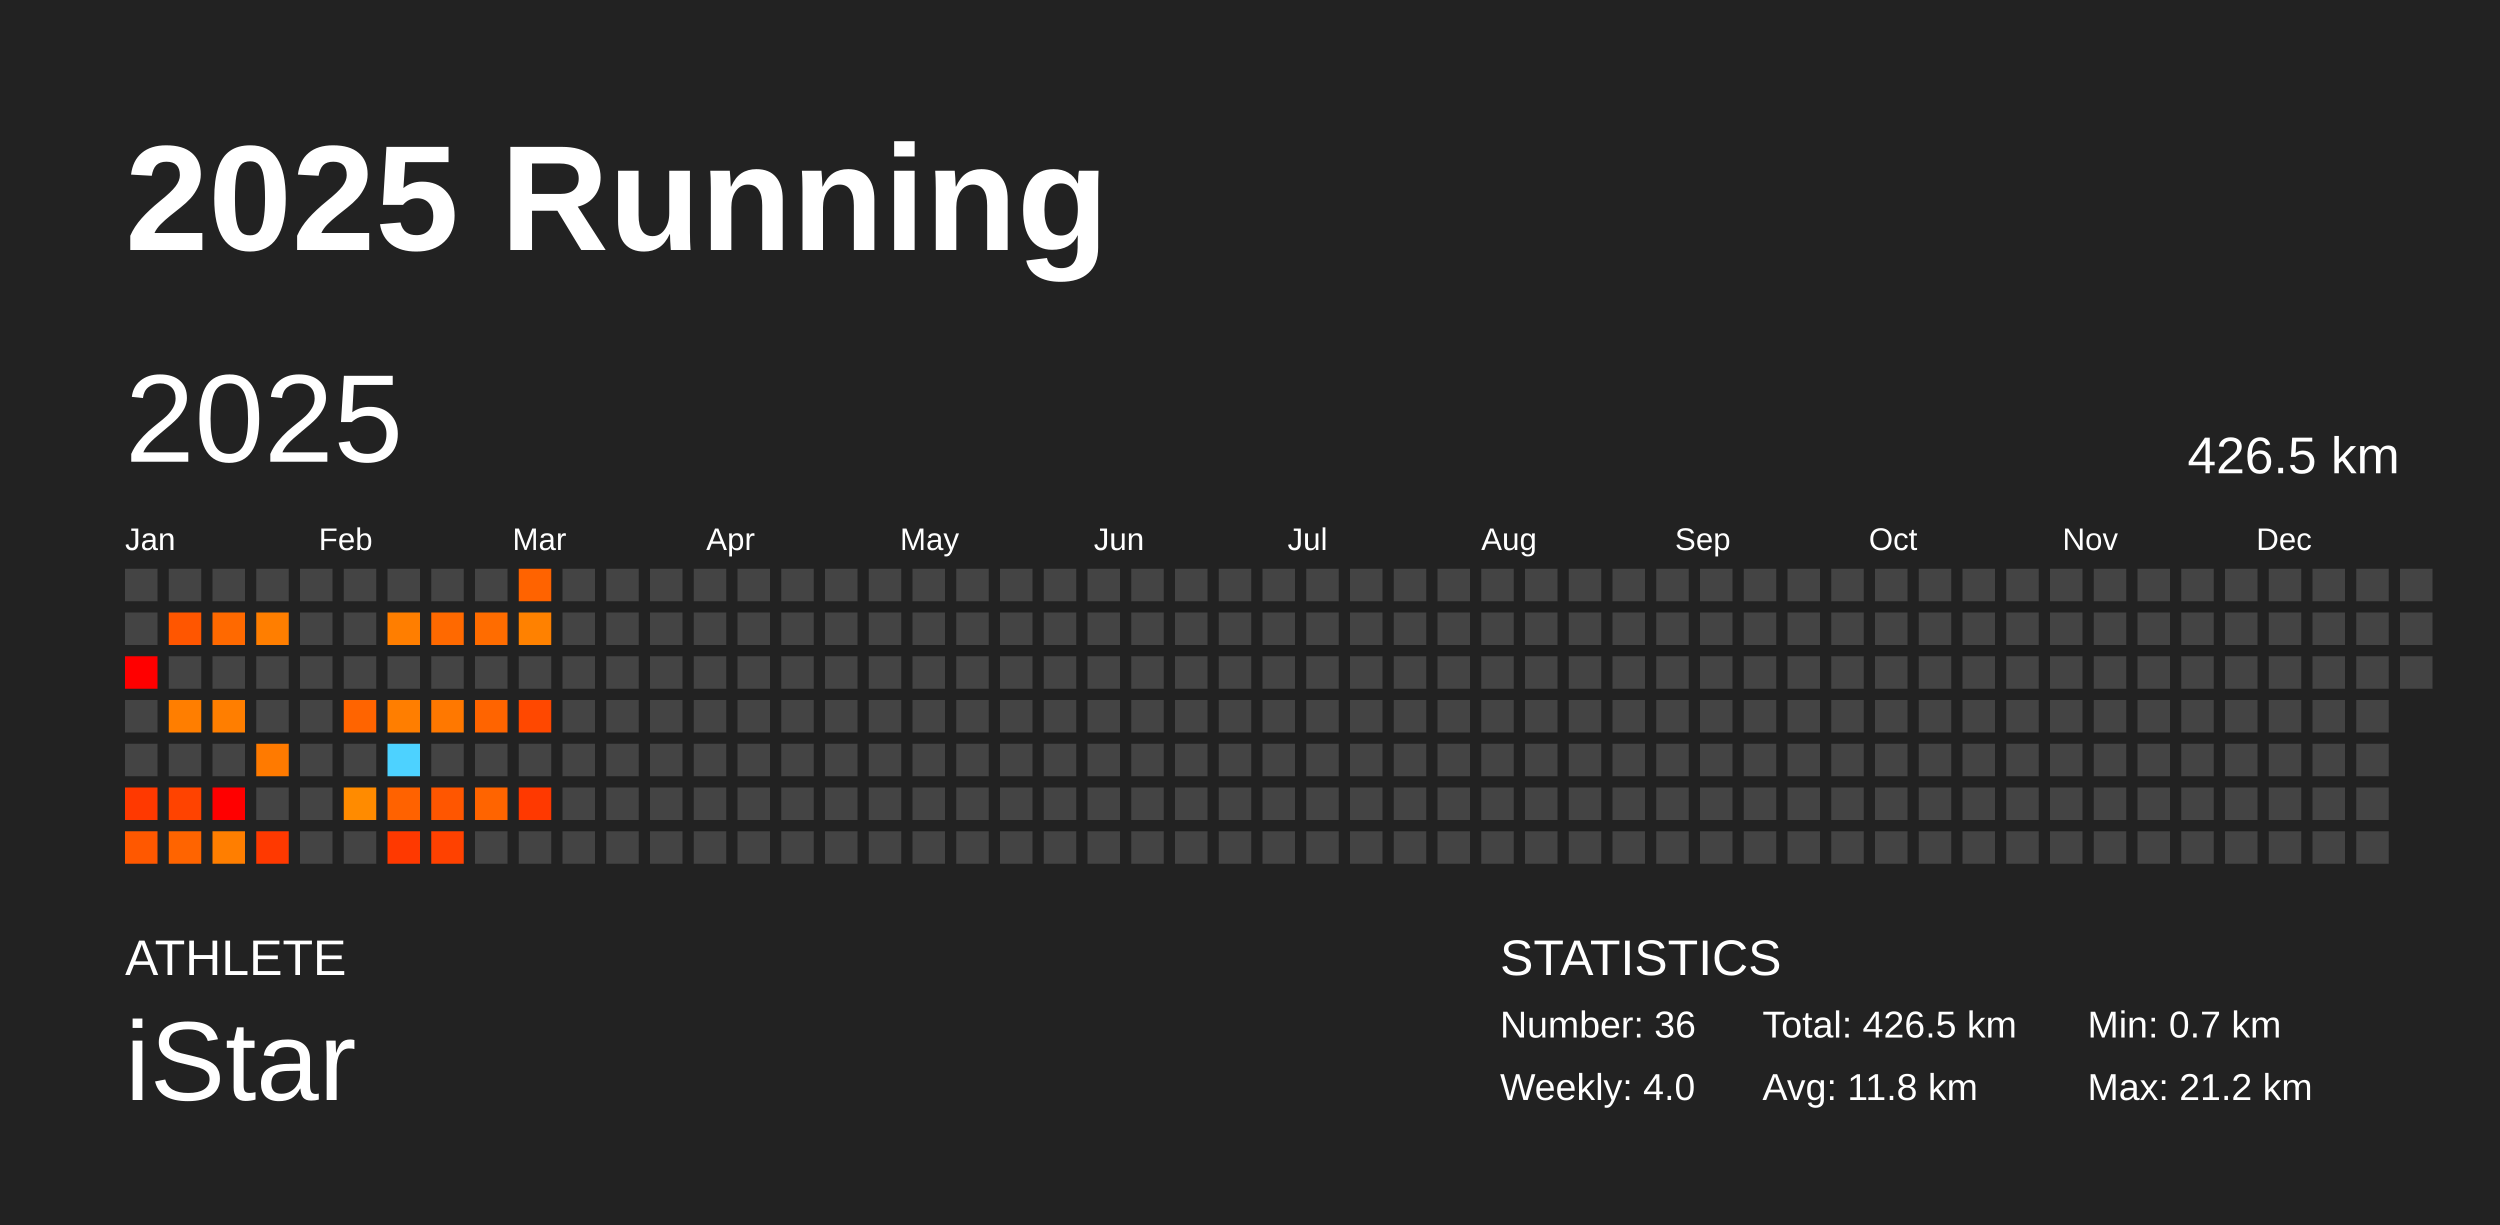
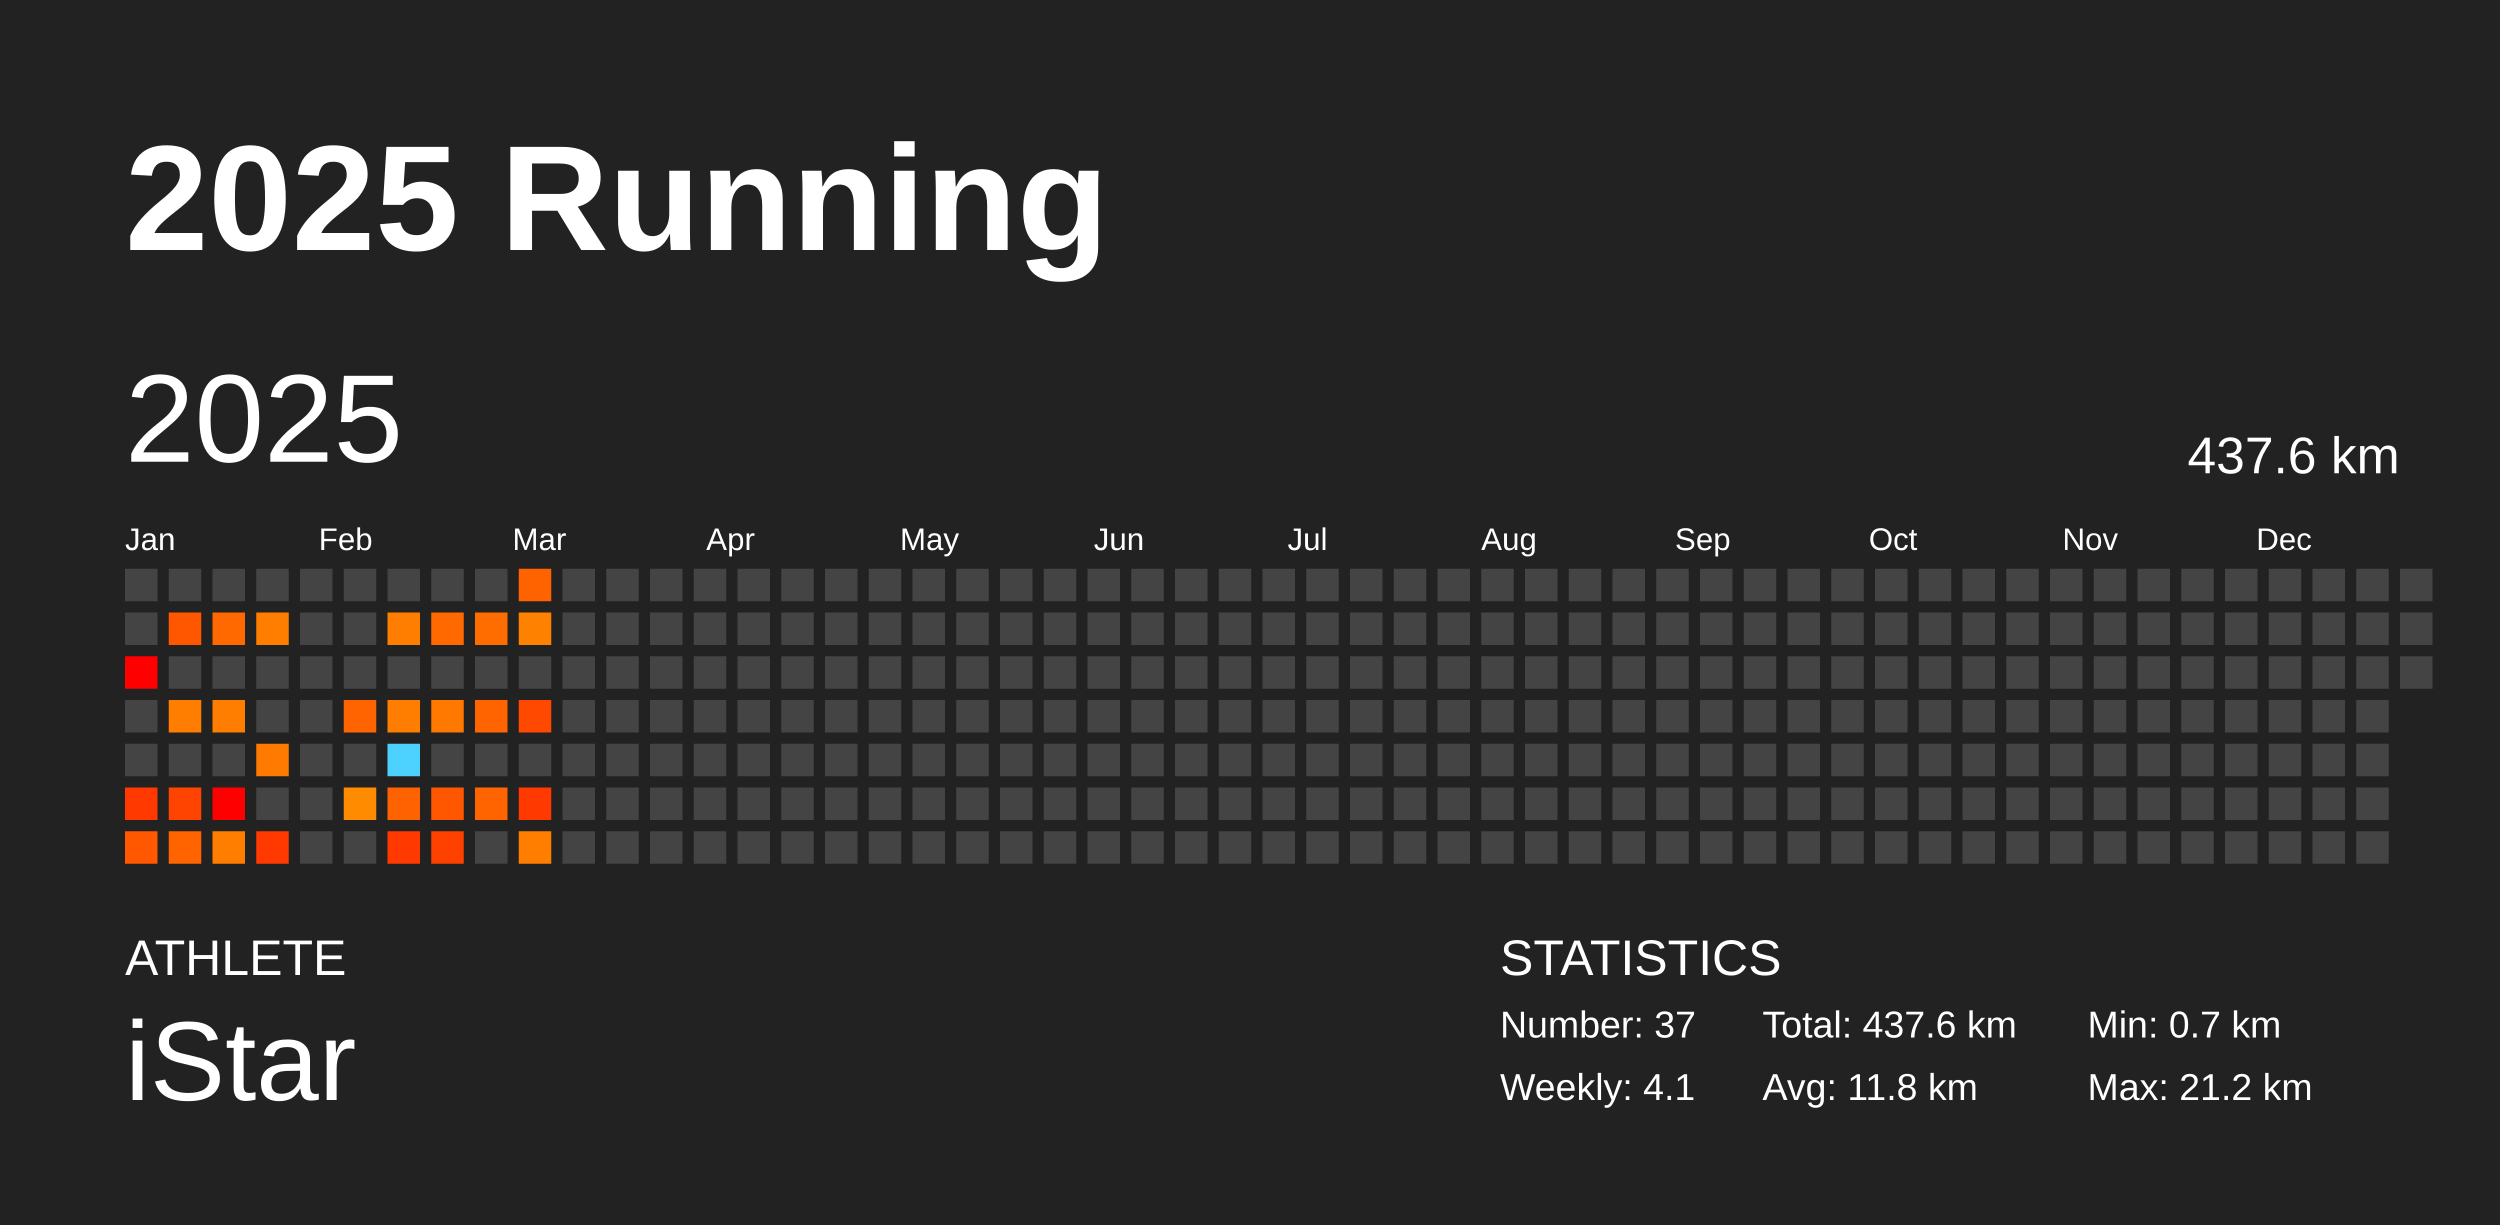
<svg xmlns="http://www.w3.org/2000/svg" baseProfile="full" height="98mm" version="1.1" viewBox="0,0,200,98" width="200mm">
  <defs />
  <rect fill="#222222" height="98" width="200" x="0" y="0" />
  <text fill="#FFFFFF" style="font-size:12px; font-family:Arial; font-weight:bold;" x="10" y="20">2025 Running</text>
  <text fill="#FFFFFF" style="font-size:4px; font-family:Arial" x="10" y="78">ATHLETE</text>
  <text fill="#FFFFFF" style="font-size:9px; font-family:Arial" x="10" y="88">iStar</text>
  <text fill="#FFFFFF" style="font-size:4px; font-family:Arial" x="120" y="78">STATISTICS</text>
-   <text fill="#FFFFFF" style="font-size:3px; font-family:Arial" x="120" y="83">Number: 36</text>
-   <text fill="#FFFFFF" style="font-size:3px; font-family:Arial" x="120" y="88">Weekly: 4.0</text>
-   <text fill="#FFFFFF" style="font-size:3px; font-family:Arial" x="141" y="83">Total: 426.5 km</text>
+   <text fill="#FFFFFF" style="font-size:3px; font-family:Arial" x="120" y="83">Number: 37</text>
+   <text fill="#FFFFFF" style="font-size:3px; font-family:Arial" x="120" y="88">Weekly: 4.1</text>
+   <text fill="#FFFFFF" style="font-size:3px; font-family:Arial" x="141" y="83">Total: 437.6 km</text>
  <text fill="#FFFFFF" style="font-size:3px; font-family:Arial" x="141" y="88">Avg: 11.8 km</text>
  <text fill="#FFFFFF" style="font-size:3px; font-family:Arial" x="167" y="83">Min: 0.7 km</text>
  <text fill="#FFFFFF" style="font-size:3px; font-family:Arial" x="167" y="88">Max: 21.2 km</text>
  <text dominant-baseline="hanging" fill="#FFFFFF" style="font-size:10.0px; font-family:Arial;" x="10" y="30">2025</text>
-   <text dominant-baseline="hanging" fill="#FFFFFF" style="font-size:4.125px; font-family:Arial;" x="175" y="35">426.5 km</text>
+   <text dominant-baseline="hanging" fill="#FFFFFF" style="font-size:4.125px; font-family:Arial;" x="175" y="35">437.6 km</text>
  <text fill="#FFFFFF" style="font-size:2.5px; font-family:Arial" x="10.0" y="44">Jan</text>
  <text fill="#FFFFFF" style="font-size:2.5px; font-family:Arial" x="25.5" y="44">Feb</text>
  <text fill="#FFFFFF" style="font-size:2.5px; font-family:Arial" x="41.0" y="44">Mar</text>
  <text fill="#FFFFFF" style="font-size:2.5px; font-family:Arial" x="56.5" y="44">Apr</text>
  <text fill="#FFFFFF" style="font-size:2.5px; font-family:Arial" x="72.0" y="44">May</text>
  <text fill="#FFFFFF" style="font-size:2.5px; font-family:Arial" x="87.5" y="44">Jun</text>
  <text fill="#FFFFFF" style="font-size:2.5px; font-family:Arial" x="103.0" y="44">Jul</text>
  <text fill="#FFFFFF" style="font-size:2.5px; font-family:Arial" x="118.5" y="44">Aug</text>
  <text fill="#FFFFFF" style="font-size:2.5px; font-family:Arial" x="134.0" y="44">Sep</text>
  <text fill="#FFFFFF" style="font-size:2.5px; font-family:Arial" x="149.5" y="44">Oct</text>
  <text fill="#FFFFFF" style="font-size:2.5px; font-family:Arial" x="165.0" y="44">Nov</text>
  <text fill="#FFFFFF" style="font-size:2.5px; font-family:Arial" x="180.5" y="44">Dec</text>
  <rect fill="#444444" height="2.6" width="2.6" x="10.0" y="45.5" />
  <rect fill="#444444" height="2.6" width="2.6" x="10.0" y="49.0" />
  <rect fill="red" height="2.6" width="2.6" x="10.0" y="52.5" />
  <rect fill="#444444" height="2.6" width="2.6" x="10.0" y="56.0" />
  <rect fill="#444444" height="2.6" width="2.6" x="10.0" y="59.5" />
  <rect fill="#ff3900" height="2.6" width="2.6" x="10.0" y="63.0" />
  <rect fill="#ff5800" height="2.6" width="2.6" x="10.0" y="66.5" />
  <rect fill="#444444" height="2.6" width="2.6" x="13.5" y="45.5" />
  <rect fill="#ff5600" height="2.6" width="2.6" x="13.5" y="49.0" />
  <rect fill="#444444" height="2.6" width="2.6" x="13.5" y="52.5" />
  <rect fill="#ff7e00" height="2.6" width="2.6" x="13.5" y="56.0" />
  <rect fill="#444444" height="2.6" width="2.6" x="13.5" y="59.5" />
  <rect fill="#ff4300" height="2.6" width="2.6" x="13.5" y="63.0" />
  <rect fill="#ff6400" height="2.6" width="2.6" x="13.5" y="66.5" />
  <rect fill="#444444" height="2.6" width="2.6" x="17.0" y="45.5" />
  <rect fill="#ff6900" height="2.6" width="2.6" x="17.0" y="49.0" />
  <rect fill="#444444" height="2.6" width="2.6" x="17.0" y="52.5" />
  <rect fill="#ff7e00" height="2.6" width="2.6" x="17.0" y="56.0" />
  <rect fill="#444444" height="2.6" width="2.6" x="17.0" y="59.5" />
  <rect fill="red" height="2.6" width="2.6" x="17.0" y="63.0" />
  <rect fill="#ff7e00" height="2.6" width="2.6" x="17.0" y="66.5" />
  <rect fill="#444444" height="2.6" width="2.6" x="20.5" y="45.5" />
  <rect fill="#ff7e00" height="2.6" width="2.6" x="20.5" y="49.0" />
  <rect fill="#444444" height="2.6" width="2.6" x="20.5" y="52.5" />
  <rect fill="#444444" height="2.6" width="2.6" x="20.5" y="56.0" />
  <rect fill="#ff7a00" height="2.6" width="2.6" x="20.5" y="59.5" />
  <rect fill="#444444" height="2.6" width="2.6" x="20.5" y="63.0" />
  <rect fill="#ff3900" height="2.6" width="2.6" x="20.5" y="66.5" />
  <rect fill="#444444" height="2.6" width="2.6" x="24.0" y="45.5" />
  <rect fill="#444444" height="2.6" width="2.6" x="24.0" y="49.0" />
  <rect fill="#444444" height="2.6" width="2.6" x="24.0" y="52.5" />
  <rect fill="#444444" height="2.6" width="2.6" x="24.0" y="56.0" />
  <rect fill="#444444" height="2.6" width="2.6" x="24.0" y="59.5" />
  <rect fill="#444444" height="2.6" width="2.6" x="24.0" y="63.0" />
  <rect fill="#444444" height="2.6" width="2.6" x="24.0" y="66.5" />
  <rect fill="#444444" height="2.6" width="2.6" x="27.5" y="45.5" />
  <rect fill="#444444" height="2.6" width="2.6" x="27.5" y="49.0" />
  <rect fill="#444444" height="2.6" width="2.6" x="27.5" y="52.5" />
  <rect fill="#ff6400" height="2.6" width="2.6" x="27.5" y="56.0" />
  <rect fill="#444444" height="2.6" width="2.6" x="27.5" y="59.5" />
  <rect fill="#ff8b00" height="2.6" width="2.6" x="27.5" y="63.0" />
  <rect fill="#444444" height="2.6" width="2.6" x="27.5" y="66.5" />
  <rect fill="#444444" height="2.6" width="2.6" x="31.0" y="45.5" />
  <rect fill="#ff7e00" height="2.6" width="2.6" x="31.0" y="49.0" />
  <rect fill="#444444" height="2.6" width="2.6" x="31.0" y="52.5" />
  <rect fill="#ff7e00" height="2.6" width="2.6" x="31.0" y="56.0" />
  <rect fill="#4dd2ff" height="2.6" width="2.6" x="31.0" y="59.5" />
  <rect fill="#ff6200" height="2.6" width="2.6" x="31.0" y="63.0" />
  <rect fill="#ff3900" height="2.6" width="2.6" x="31.0" y="66.5" />
  <rect fill="#444444" height="2.6" width="2.6" x="34.5" y="45.5" />
  <rect fill="#ff6900" height="2.6" width="2.6" x="34.5" y="49.0" />
  <rect fill="#444444" height="2.6" width="2.6" x="34.5" y="52.5" />
  <rect fill="#ff7800" height="2.6" width="2.6" x="34.5" y="56.0" />
  <rect fill="#444444" height="2.6" width="2.6" x="34.5" y="59.5" />
  <rect fill="#ff5600" height="2.6" width="2.6" x="34.5" y="63.0" />
  <rect fill="#ff4100" height="2.6" width="2.6" x="34.5" y="66.5" />
  <rect fill="#444444" height="2.6" width="2.6" x="38.0" y="45.5" />
  <rect fill="#ff6c00" height="2.6" width="2.6" x="38.0" y="49.0" />
  <rect fill="#444444" height="2.6" width="2.6" x="38.0" y="52.5" />
  <rect fill="#ff6400" height="2.6" width="2.6" x="38.0" y="56.0" />
  <rect fill="#444444" height="2.6" width="2.6" x="38.0" y="59.5" />
  <rect fill="#ff6400" height="2.6" width="2.6" x="38.0" y="63.0" />
  <rect fill="#444444" height="2.6" width="2.6" x="38.0" y="66.5" />
  <rect fill="#ff6300" height="2.6" width="2.6" x="41.5" y="45.5" />
  <rect fill="#ff8100" height="2.6" width="2.6" x="41.5" y="49.0" />
  <rect fill="#444444" height="2.6" width="2.6" x="41.5" y="52.5" />
  <rect fill="#ff4800" height="2.6" width="2.6" x="41.5" y="56.0" />
  <rect fill="#444444" height="2.6" width="2.6" x="41.5" y="59.5" />
  <rect fill="#ff3900" height="2.6" width="2.6" x="41.5" y="63.0" />
-   <rect fill="#444444" height="2.6" width="2.6" x="41.5" y="66.5" />
+   <rect fill="#ff7e00" height="2.6" width="2.6" x="41.5" y="66.5" />
  <rect fill="#444444" height="2.6" width="2.6" x="45.0" y="45.5" />
  <rect fill="#444444" height="2.6" width="2.6" x="45.0" y="49.0" />
  <rect fill="#444444" height="2.6" width="2.6" x="45.0" y="52.5" />
  <rect fill="#444444" height="2.6" width="2.6" x="45.0" y="56.0" />
  <rect fill="#444444" height="2.6" width="2.6" x="45.0" y="59.5" />
  <rect fill="#444444" height="2.6" width="2.6" x="45.0" y="63.0" />
  <rect fill="#444444" height="2.6" width="2.6" x="45.0" y="66.5" />
  <rect fill="#444444" height="2.6" width="2.6" x="48.5" y="45.5" />
  <rect fill="#444444" height="2.6" width="2.6" x="48.5" y="49.0" />
  <rect fill="#444444" height="2.6" width="2.6" x="48.5" y="52.5" />
  <rect fill="#444444" height="2.6" width="2.6" x="48.5" y="56.0" />
  <rect fill="#444444" height="2.6" width="2.6" x="48.5" y="59.5" />
  <rect fill="#444444" height="2.6" width="2.6" x="48.5" y="63.0" />
  <rect fill="#444444" height="2.6" width="2.6" x="48.5" y="66.5" />
  <rect fill="#444444" height="2.6" width="2.6" x="52.0" y="45.5" />
  <rect fill="#444444" height="2.6" width="2.6" x="52.0" y="49.0" />
  <rect fill="#444444" height="2.6" width="2.6" x="52.0" y="52.5" />
  <rect fill="#444444" height="2.6" width="2.6" x="52.0" y="56.0" />
  <rect fill="#444444" height="2.6" width="2.6" x="52.0" y="59.5" />
  <rect fill="#444444" height="2.6" width="2.6" x="52.0" y="63.0" />
  <rect fill="#444444" height="2.6" width="2.6" x="52.0" y="66.5" />
  <rect fill="#444444" height="2.6" width="2.6" x="55.5" y="45.5" />
  <rect fill="#444444" height="2.6" width="2.6" x="55.5" y="49.0" />
  <rect fill="#444444" height="2.6" width="2.6" x="55.5" y="52.5" />
  <rect fill="#444444" height="2.6" width="2.6" x="55.5" y="56.0" />
  <rect fill="#444444" height="2.6" width="2.6" x="55.5" y="59.5" />
  <rect fill="#444444" height="2.6" width="2.6" x="55.5" y="63.0" />
  <rect fill="#444444" height="2.6" width="2.6" x="55.5" y="66.5" />
  <rect fill="#444444" height="2.6" width="2.6" x="59.0" y="45.5" />
  <rect fill="#444444" height="2.6" width="2.6" x="59.0" y="49.0" />
  <rect fill="#444444" height="2.6" width="2.6" x="59.0" y="52.5" />
  <rect fill="#444444" height="2.6" width="2.6" x="59.0" y="56.0" />
  <rect fill="#444444" height="2.6" width="2.6" x="59.0" y="59.5" />
  <rect fill="#444444" height="2.6" width="2.6" x="59.0" y="63.0" />
  <rect fill="#444444" height="2.6" width="2.6" x="59.0" y="66.5" />
  <rect fill="#444444" height="2.6" width="2.6" x="62.5" y="45.5" />
  <rect fill="#444444" height="2.6" width="2.6" x="62.5" y="49.0" />
  <rect fill="#444444" height="2.6" width="2.6" x="62.5" y="52.5" />
  <rect fill="#444444" height="2.6" width="2.6" x="62.5" y="56.0" />
  <rect fill="#444444" height="2.6" width="2.6" x="62.5" y="59.5" />
  <rect fill="#444444" height="2.6" width="2.6" x="62.5" y="63.0" />
  <rect fill="#444444" height="2.6" width="2.6" x="62.5" y="66.5" />
  <rect fill="#444444" height="2.6" width="2.6" x="66.0" y="45.5" />
  <rect fill="#444444" height="2.6" width="2.6" x="66.0" y="49.0" />
  <rect fill="#444444" height="2.6" width="2.6" x="66.0" y="52.5" />
  <rect fill="#444444" height="2.6" width="2.6" x="66.0" y="56.0" />
  <rect fill="#444444" height="2.6" width="2.6" x="66.0" y="59.5" />
  <rect fill="#444444" height="2.6" width="2.6" x="66.0" y="63.0" />
  <rect fill="#444444" height="2.6" width="2.6" x="66.0" y="66.5" />
  <rect fill="#444444" height="2.6" width="2.6" x="69.5" y="45.5" />
  <rect fill="#444444" height="2.6" width="2.6" x="69.5" y="49.0" />
  <rect fill="#444444" height="2.6" width="2.6" x="69.5" y="52.5" />
  <rect fill="#444444" height="2.6" width="2.6" x="69.5" y="56.0" />
  <rect fill="#444444" height="2.6" width="2.6" x="69.5" y="59.5" />
  <rect fill="#444444" height="2.6" width="2.6" x="69.5" y="63.0" />
  <rect fill="#444444" height="2.6" width="2.6" x="69.5" y="66.5" />
  <rect fill="#444444" height="2.6" width="2.6" x="73.0" y="45.5" />
  <rect fill="#444444" height="2.6" width="2.6" x="73.0" y="49.0" />
  <rect fill="#444444" height="2.6" width="2.6" x="73.0" y="52.5" />
  <rect fill="#444444" height="2.6" width="2.6" x="73.0" y="56.0" />
  <rect fill="#444444" height="2.6" width="2.6" x="73.0" y="59.5" />
  <rect fill="#444444" height="2.6" width="2.6" x="73.0" y="63.0" />
  <rect fill="#444444" height="2.6" width="2.6" x="73.0" y="66.5" />
  <rect fill="#444444" height="2.6" width="2.6" x="76.5" y="45.5" />
  <rect fill="#444444" height="2.6" width="2.6" x="76.5" y="49.0" />
  <rect fill="#444444" height="2.6" width="2.6" x="76.5" y="52.5" />
  <rect fill="#444444" height="2.6" width="2.6" x="76.5" y="56.0" />
  <rect fill="#444444" height="2.6" width="2.6" x="76.5" y="59.5" />
  <rect fill="#444444" height="2.6" width="2.6" x="76.5" y="63.0" />
  <rect fill="#444444" height="2.6" width="2.6" x="76.5" y="66.5" />
  <rect fill="#444444" height="2.6" width="2.6" x="80.0" y="45.5" />
  <rect fill="#444444" height="2.6" width="2.6" x="80.0" y="49.0" />
  <rect fill="#444444" height="2.6" width="2.6" x="80.0" y="52.5" />
  <rect fill="#444444" height="2.6" width="2.6" x="80.0" y="56.0" />
  <rect fill="#444444" height="2.6" width="2.6" x="80.0" y="59.5" />
  <rect fill="#444444" height="2.6" width="2.6" x="80.0" y="63.0" />
  <rect fill="#444444" height="2.6" width="2.6" x="80.0" y="66.5" />
  <rect fill="#444444" height="2.6" width="2.6" x="83.5" y="45.5" />
  <rect fill="#444444" height="2.6" width="2.6" x="83.5" y="49.0" />
  <rect fill="#444444" height="2.6" width="2.6" x="83.5" y="52.5" />
  <rect fill="#444444" height="2.6" width="2.6" x="83.5" y="56.0" />
  <rect fill="#444444" height="2.6" width="2.6" x="83.5" y="59.5" />
  <rect fill="#444444" height="2.6" width="2.6" x="83.5" y="63.0" />
  <rect fill="#444444" height="2.6" width="2.6" x="83.5" y="66.5" />
  <rect fill="#444444" height="2.6" width="2.6" x="87.0" y="45.5" />
  <rect fill="#444444" height="2.6" width="2.6" x="87.0" y="49.0" />
  <rect fill="#444444" height="2.6" width="2.6" x="87.0" y="52.5" />
  <rect fill="#444444" height="2.6" width="2.6" x="87.0" y="56.0" />
  <rect fill="#444444" height="2.6" width="2.6" x="87.0" y="59.5" />
  <rect fill="#444444" height="2.6" width="2.6" x="87.0" y="63.0" />
  <rect fill="#444444" height="2.6" width="2.6" x="87.0" y="66.5" />
  <rect fill="#444444" height="2.6" width="2.6" x="90.5" y="45.5" />
  <rect fill="#444444" height="2.6" width="2.6" x="90.5" y="49.0" />
  <rect fill="#444444" height="2.6" width="2.6" x="90.5" y="52.5" />
  <rect fill="#444444" height="2.6" width="2.6" x="90.5" y="56.0" />
  <rect fill="#444444" height="2.6" width="2.6" x="90.5" y="59.5" />
  <rect fill="#444444" height="2.6" width="2.6" x="90.5" y="63.0" />
  <rect fill="#444444" height="2.6" width="2.6" x="90.5" y="66.5" />
  <rect fill="#444444" height="2.6" width="2.6" x="94.0" y="45.5" />
  <rect fill="#444444" height="2.6" width="2.6" x="94.0" y="49.0" />
  <rect fill="#444444" height="2.6" width="2.6" x="94.0" y="52.5" />
  <rect fill="#444444" height="2.6" width="2.6" x="94.0" y="56.0" />
  <rect fill="#444444" height="2.6" width="2.6" x="94.0" y="59.5" />
  <rect fill="#444444" height="2.6" width="2.6" x="94.0" y="63.0" />
  <rect fill="#444444" height="2.6" width="2.6" x="94.0" y="66.5" />
  <rect fill="#444444" height="2.6" width="2.6" x="97.5" y="45.5" />
  <rect fill="#444444" height="2.6" width="2.6" x="97.5" y="49.0" />
  <rect fill="#444444" height="2.6" width="2.6" x="97.5" y="52.5" />
  <rect fill="#444444" height="2.6" width="2.6" x="97.5" y="56.0" />
  <rect fill="#444444" height="2.6" width="2.6" x="97.5" y="59.5" />
  <rect fill="#444444" height="2.6" width="2.6" x="97.5" y="63.0" />
  <rect fill="#444444" height="2.6" width="2.6" x="97.5" y="66.5" />
  <rect fill="#444444" height="2.6" width="2.6" x="101.0" y="45.5" />
  <rect fill="#444444" height="2.6" width="2.6" x="101.0" y="49.0" />
  <rect fill="#444444" height="2.6" width="2.6" x="101.0" y="52.5" />
  <rect fill="#444444" height="2.6" width="2.6" x="101.0" y="56.0" />
  <rect fill="#444444" height="2.6" width="2.6" x="101.0" y="59.5" />
  <rect fill="#444444" height="2.6" width="2.6" x="101.0" y="63.0" />
  <rect fill="#444444" height="2.6" width="2.6" x="101.0" y="66.5" />
  <rect fill="#444444" height="2.6" width="2.6" x="104.5" y="45.5" />
  <rect fill="#444444" height="2.6" width="2.6" x="104.5" y="49.0" />
  <rect fill="#444444" height="2.6" width="2.6" x="104.5" y="52.5" />
  <rect fill="#444444" height="2.6" width="2.6" x="104.5" y="56.0" />
  <rect fill="#444444" height="2.6" width="2.6" x="104.5" y="59.5" />
  <rect fill="#444444" height="2.6" width="2.6" x="104.5" y="63.0" />
  <rect fill="#444444" height="2.6" width="2.6" x="104.5" y="66.5" />
  <rect fill="#444444" height="2.6" width="2.6" x="108.0" y="45.5" />
  <rect fill="#444444" height="2.6" width="2.6" x="108.0" y="49.0" />
  <rect fill="#444444" height="2.6" width="2.6" x="108.0" y="52.5" />
  <rect fill="#444444" height="2.6" width="2.6" x="108.0" y="56.0" />
  <rect fill="#444444" height="2.6" width="2.6" x="108.0" y="59.5" />
  <rect fill="#444444" height="2.6" width="2.6" x="108.0" y="63.0" />
  <rect fill="#444444" height="2.6" width="2.6" x="108.0" y="66.5" />
  <rect fill="#444444" height="2.6" width="2.6" x="111.5" y="45.5" />
  <rect fill="#444444" height="2.6" width="2.6" x="111.5" y="49.0" />
  <rect fill="#444444" height="2.6" width="2.6" x="111.5" y="52.5" />
  <rect fill="#444444" height="2.6" width="2.6" x="111.5" y="56.0" />
  <rect fill="#444444" height="2.6" width="2.6" x="111.5" y="59.5" />
  <rect fill="#444444" height="2.6" width="2.6" x="111.5" y="63.0" />
  <rect fill="#444444" height="2.6" width="2.6" x="111.5" y="66.5" />
  <rect fill="#444444" height="2.6" width="2.6" x="115.0" y="45.5" />
  <rect fill="#444444" height="2.6" width="2.6" x="115.0" y="49.0" />
  <rect fill="#444444" height="2.6" width="2.6" x="115.0" y="52.5" />
  <rect fill="#444444" height="2.6" width="2.6" x="115.0" y="56.0" />
  <rect fill="#444444" height="2.6" width="2.6" x="115.0" y="59.5" />
  <rect fill="#444444" height="2.6" width="2.6" x="115.0" y="63.0" />
  <rect fill="#444444" height="2.6" width="2.6" x="115.0" y="66.5" />
  <rect fill="#444444" height="2.6" width="2.6" x="118.5" y="45.5" />
  <rect fill="#444444" height="2.6" width="2.6" x="118.5" y="49.0" />
  <rect fill="#444444" height="2.6" width="2.6" x="118.5" y="52.5" />
  <rect fill="#444444" height="2.6" width="2.6" x="118.5" y="56.0" />
  <rect fill="#444444" height="2.6" width="2.6" x="118.5" y="59.5" />
  <rect fill="#444444" height="2.6" width="2.6" x="118.5" y="63.0" />
  <rect fill="#444444" height="2.6" width="2.6" x="118.5" y="66.5" />
  <rect fill="#444444" height="2.6" width="2.6" x="122.0" y="45.5" />
  <rect fill="#444444" height="2.6" width="2.6" x="122.0" y="49.0" />
  <rect fill="#444444" height="2.6" width="2.6" x="122.0" y="52.5" />
  <rect fill="#444444" height="2.6" width="2.6" x="122.0" y="56.0" />
  <rect fill="#444444" height="2.6" width="2.6" x="122.0" y="59.5" />
  <rect fill="#444444" height="2.6" width="2.6" x="122.0" y="63.0" />
  <rect fill="#444444" height="2.6" width="2.6" x="122.0" y="66.5" />
  <rect fill="#444444" height="2.6" width="2.6" x="125.5" y="45.5" />
  <rect fill="#444444" height="2.6" width="2.6" x="125.5" y="49.0" />
  <rect fill="#444444" height="2.6" width="2.6" x="125.5" y="52.5" />
  <rect fill="#444444" height="2.6" width="2.6" x="125.5" y="56.0" />
  <rect fill="#444444" height="2.6" width="2.6" x="125.5" y="59.5" />
  <rect fill="#444444" height="2.6" width="2.6" x="125.5" y="63.0" />
  <rect fill="#444444" height="2.6" width="2.6" x="125.5" y="66.5" />
  <rect fill="#444444" height="2.6" width="2.6" x="129.0" y="45.5" />
  <rect fill="#444444" height="2.6" width="2.6" x="129.0" y="49.0" />
  <rect fill="#444444" height="2.6" width="2.6" x="129.0" y="52.5" />
  <rect fill="#444444" height="2.6" width="2.6" x="129.0" y="56.0" />
  <rect fill="#444444" height="2.6" width="2.6" x="129.0" y="59.5" />
  <rect fill="#444444" height="2.6" width="2.6" x="129.0" y="63.0" />
  <rect fill="#444444" height="2.6" width="2.6" x="129.0" y="66.5" />
  <rect fill="#444444" height="2.6" width="2.6" x="132.5" y="45.5" />
  <rect fill="#444444" height="2.6" width="2.6" x="132.5" y="49.0" />
  <rect fill="#444444" height="2.6" width="2.6" x="132.5" y="52.5" />
  <rect fill="#444444" height="2.6" width="2.6" x="132.5" y="56.0" />
  <rect fill="#444444" height="2.6" width="2.6" x="132.5" y="59.5" />
  <rect fill="#444444" height="2.6" width="2.6" x="132.5" y="63.0" />
  <rect fill="#444444" height="2.6" width="2.6" x="132.5" y="66.5" />
  <rect fill="#444444" height="2.6" width="2.6" x="136.0" y="45.5" />
  <rect fill="#444444" height="2.6" width="2.6" x="136.0" y="49.0" />
  <rect fill="#444444" height="2.6" width="2.6" x="136.0" y="52.5" />
  <rect fill="#444444" height="2.6" width="2.6" x="136.0" y="56.0" />
  <rect fill="#444444" height="2.6" width="2.6" x="136.0" y="59.5" />
  <rect fill="#444444" height="2.6" width="2.6" x="136.0" y="63.0" />
  <rect fill="#444444" height="2.6" width="2.6" x="136.0" y="66.5" />
  <rect fill="#444444" height="2.6" width="2.6" x="139.5" y="45.5" />
  <rect fill="#444444" height="2.6" width="2.6" x="139.5" y="49.0" />
  <rect fill="#444444" height="2.6" width="2.6" x="139.5" y="52.5" />
  <rect fill="#444444" height="2.6" width="2.6" x="139.5" y="56.0" />
  <rect fill="#444444" height="2.6" width="2.6" x="139.5" y="59.5" />
  <rect fill="#444444" height="2.6" width="2.6" x="139.5" y="63.0" />
  <rect fill="#444444" height="2.6" width="2.6" x="139.5" y="66.5" />
  <rect fill="#444444" height="2.6" width="2.6" x="143.0" y="45.5" />
  <rect fill="#444444" height="2.6" width="2.6" x="143.0" y="49.0" />
  <rect fill="#444444" height="2.6" width="2.6" x="143.0" y="52.5" />
  <rect fill="#444444" height="2.6" width="2.6" x="143.0" y="56.0" />
  <rect fill="#444444" height="2.6" width="2.6" x="143.0" y="59.5" />
  <rect fill="#444444" height="2.6" width="2.6" x="143.0" y="63.0" />
  <rect fill="#444444" height="2.6" width="2.6" x="143.0" y="66.5" />
  <rect fill="#444444" height="2.6" width="2.6" x="146.5" y="45.5" />
  <rect fill="#444444" height="2.6" width="2.6" x="146.5" y="49.0" />
  <rect fill="#444444" height="2.6" width="2.6" x="146.5" y="52.5" />
  <rect fill="#444444" height="2.6" width="2.6" x="146.5" y="56.0" />
  <rect fill="#444444" height="2.6" width="2.6" x="146.5" y="59.5" />
  <rect fill="#444444" height="2.6" width="2.6" x="146.5" y="63.0" />
  <rect fill="#444444" height="2.6" width="2.6" x="146.5" y="66.5" />
  <rect fill="#444444" height="2.6" width="2.6" x="150.0" y="45.5" />
  <rect fill="#444444" height="2.6" width="2.6" x="150.0" y="49.0" />
  <rect fill="#444444" height="2.6" width="2.6" x="150.0" y="52.5" />
  <rect fill="#444444" height="2.6" width="2.6" x="150.0" y="56.0" />
  <rect fill="#444444" height="2.6" width="2.6" x="150.0" y="59.5" />
  <rect fill="#444444" height="2.6" width="2.6" x="150.0" y="63.0" />
  <rect fill="#444444" height="2.6" width="2.6" x="150.0" y="66.5" />
  <rect fill="#444444" height="2.6" width="2.6" x="153.5" y="45.5" />
  <rect fill="#444444" height="2.6" width="2.6" x="153.5" y="49.0" />
  <rect fill="#444444" height="2.6" width="2.6" x="153.5" y="52.5" />
  <rect fill="#444444" height="2.6" width="2.6" x="153.5" y="56.0" />
  <rect fill="#444444" height="2.6" width="2.6" x="153.5" y="59.5" />
  <rect fill="#444444" height="2.6" width="2.6" x="153.5" y="63.0" />
  <rect fill="#444444" height="2.6" width="2.6" x="153.5" y="66.5" />
  <rect fill="#444444" height="2.6" width="2.6" x="157.0" y="45.5" />
  <rect fill="#444444" height="2.6" width="2.6" x="157.0" y="49.0" />
  <rect fill="#444444" height="2.6" width="2.6" x="157.0" y="52.5" />
  <rect fill="#444444" height="2.6" width="2.6" x="157.0" y="56.0" />
  <rect fill="#444444" height="2.6" width="2.6" x="157.0" y="59.5" />
  <rect fill="#444444" height="2.6" width="2.6" x="157.0" y="63.0" />
  <rect fill="#444444" height="2.6" width="2.6" x="157.0" y="66.5" />
  <rect fill="#444444" height="2.6" width="2.6" x="160.5" y="45.5" />
  <rect fill="#444444" height="2.6" width="2.6" x="160.5" y="49.0" />
  <rect fill="#444444" height="2.6" width="2.6" x="160.5" y="52.5" />
  <rect fill="#444444" height="2.6" width="2.6" x="160.5" y="56.0" />
  <rect fill="#444444" height="2.6" width="2.6" x="160.5" y="59.5" />
  <rect fill="#444444" height="2.6" width="2.6" x="160.5" y="63.0" />
  <rect fill="#444444" height="2.6" width="2.6" x="160.5" y="66.5" />
  <rect fill="#444444" height="2.6" width="2.6" x="164.0" y="45.5" />
  <rect fill="#444444" height="2.6" width="2.6" x="164.0" y="49.0" />
  <rect fill="#444444" height="2.6" width="2.6" x="164.0" y="52.5" />
  <rect fill="#444444" height="2.6" width="2.6" x="164.0" y="56.0" />
  <rect fill="#444444" height="2.6" width="2.6" x="164.0" y="59.5" />
  <rect fill="#444444" height="2.6" width="2.6" x="164.0" y="63.0" />
  <rect fill="#444444" height="2.6" width="2.6" x="164.0" y="66.5" />
  <rect fill="#444444" height="2.6" width="2.6" x="167.5" y="45.5" />
  <rect fill="#444444" height="2.6" width="2.6" x="167.5" y="49.0" />
  <rect fill="#444444" height="2.6" width="2.6" x="167.5" y="52.5" />
  <rect fill="#444444" height="2.6" width="2.6" x="167.5" y="56.0" />
  <rect fill="#444444" height="2.6" width="2.6" x="167.5" y="59.5" />
  <rect fill="#444444" height="2.6" width="2.6" x="167.5" y="63.0" />
  <rect fill="#444444" height="2.6" width="2.6" x="167.5" y="66.5" />
  <rect fill="#444444" height="2.6" width="2.6" x="171.0" y="45.5" />
  <rect fill="#444444" height="2.6" width="2.6" x="171.0" y="49.0" />
  <rect fill="#444444" height="2.6" width="2.6" x="171.0" y="52.5" />
  <rect fill="#444444" height="2.6" width="2.6" x="171.0" y="56.0" />
  <rect fill="#444444" height="2.6" width="2.6" x="171.0" y="59.5" />
  <rect fill="#444444" height="2.6" width="2.6" x="171.0" y="63.0" />
  <rect fill="#444444" height="2.6" width="2.6" x="171.0" y="66.5" />
  <rect fill="#444444" height="2.6" width="2.6" x="174.5" y="45.5" />
  <rect fill="#444444" height="2.6" width="2.6" x="174.5" y="49.0" />
  <rect fill="#444444" height="2.6" width="2.6" x="174.5" y="52.5" />
  <rect fill="#444444" height="2.6" width="2.6" x="174.5" y="56.0" />
  <rect fill="#444444" height="2.6" width="2.6" x="174.5" y="59.5" />
  <rect fill="#444444" height="2.6" width="2.6" x="174.5" y="63.0" />
  <rect fill="#444444" height="2.6" width="2.6" x="174.5" y="66.5" />
  <rect fill="#444444" height="2.6" width="2.6" x="178.0" y="45.5" />
  <rect fill="#444444" height="2.6" width="2.6" x="178.0" y="49.0" />
  <rect fill="#444444" height="2.6" width="2.6" x="178.0" y="52.5" />
  <rect fill="#444444" height="2.6" width="2.6" x="178.0" y="56.0" />
  <rect fill="#444444" height="2.6" width="2.6" x="178.0" y="59.5" />
  <rect fill="#444444" height="2.6" width="2.6" x="178.0" y="63.0" />
  <rect fill="#444444" height="2.6" width="2.6" x="178.0" y="66.5" />
  <rect fill="#444444" height="2.6" width="2.6" x="181.5" y="45.5" />
  <rect fill="#444444" height="2.6" width="2.6" x="181.5" y="49.0" />
  <rect fill="#444444" height="2.6" width="2.6" x="181.5" y="52.5" />
  <rect fill="#444444" height="2.6" width="2.6" x="181.5" y="56.0" />
  <rect fill="#444444" height="2.6" width="2.6" x="181.5" y="59.5" />
  <rect fill="#444444" height="2.6" width="2.6" x="181.5" y="63.0" />
  <rect fill="#444444" height="2.6" width="2.6" x="181.5" y="66.5" />
  <rect fill="#444444" height="2.6" width="2.6" x="185.0" y="45.5" />
  <rect fill="#444444" height="2.6" width="2.6" x="185.0" y="49.0" />
  <rect fill="#444444" height="2.6" width="2.6" x="185.0" y="52.5" />
  <rect fill="#444444" height="2.6" width="2.6" x="185.0" y="56.0" />
  <rect fill="#444444" height="2.6" width="2.6" x="185.0" y="59.5" />
  <rect fill="#444444" height="2.6" width="2.6" x="185.0" y="63.0" />
  <rect fill="#444444" height="2.6" width="2.6" x="185.0" y="66.5" />
  <rect fill="#444444" height="2.6" width="2.6" x="188.5" y="45.5" />
  <rect fill="#444444" height="2.6" width="2.6" x="188.5" y="49.0" />
  <rect fill="#444444" height="2.6" width="2.6" x="188.5" y="52.5" />
  <rect fill="#444444" height="2.6" width="2.6" x="188.5" y="56.0" />
  <rect fill="#444444" height="2.6" width="2.6" x="188.5" y="59.5" />
  <rect fill="#444444" height="2.6" width="2.6" x="188.5" y="63.0" />
  <rect fill="#444444" height="2.6" width="2.6" x="188.5" y="66.5" />
  <rect fill="#444444" height="2.6" width="2.6" x="192.0" y="45.5" />
  <rect fill="#444444" height="2.6" width="2.6" x="192.0" y="49.0" />
  <rect fill="#444444" height="2.6" width="2.6" x="192.0" y="52.5" />
</svg>
